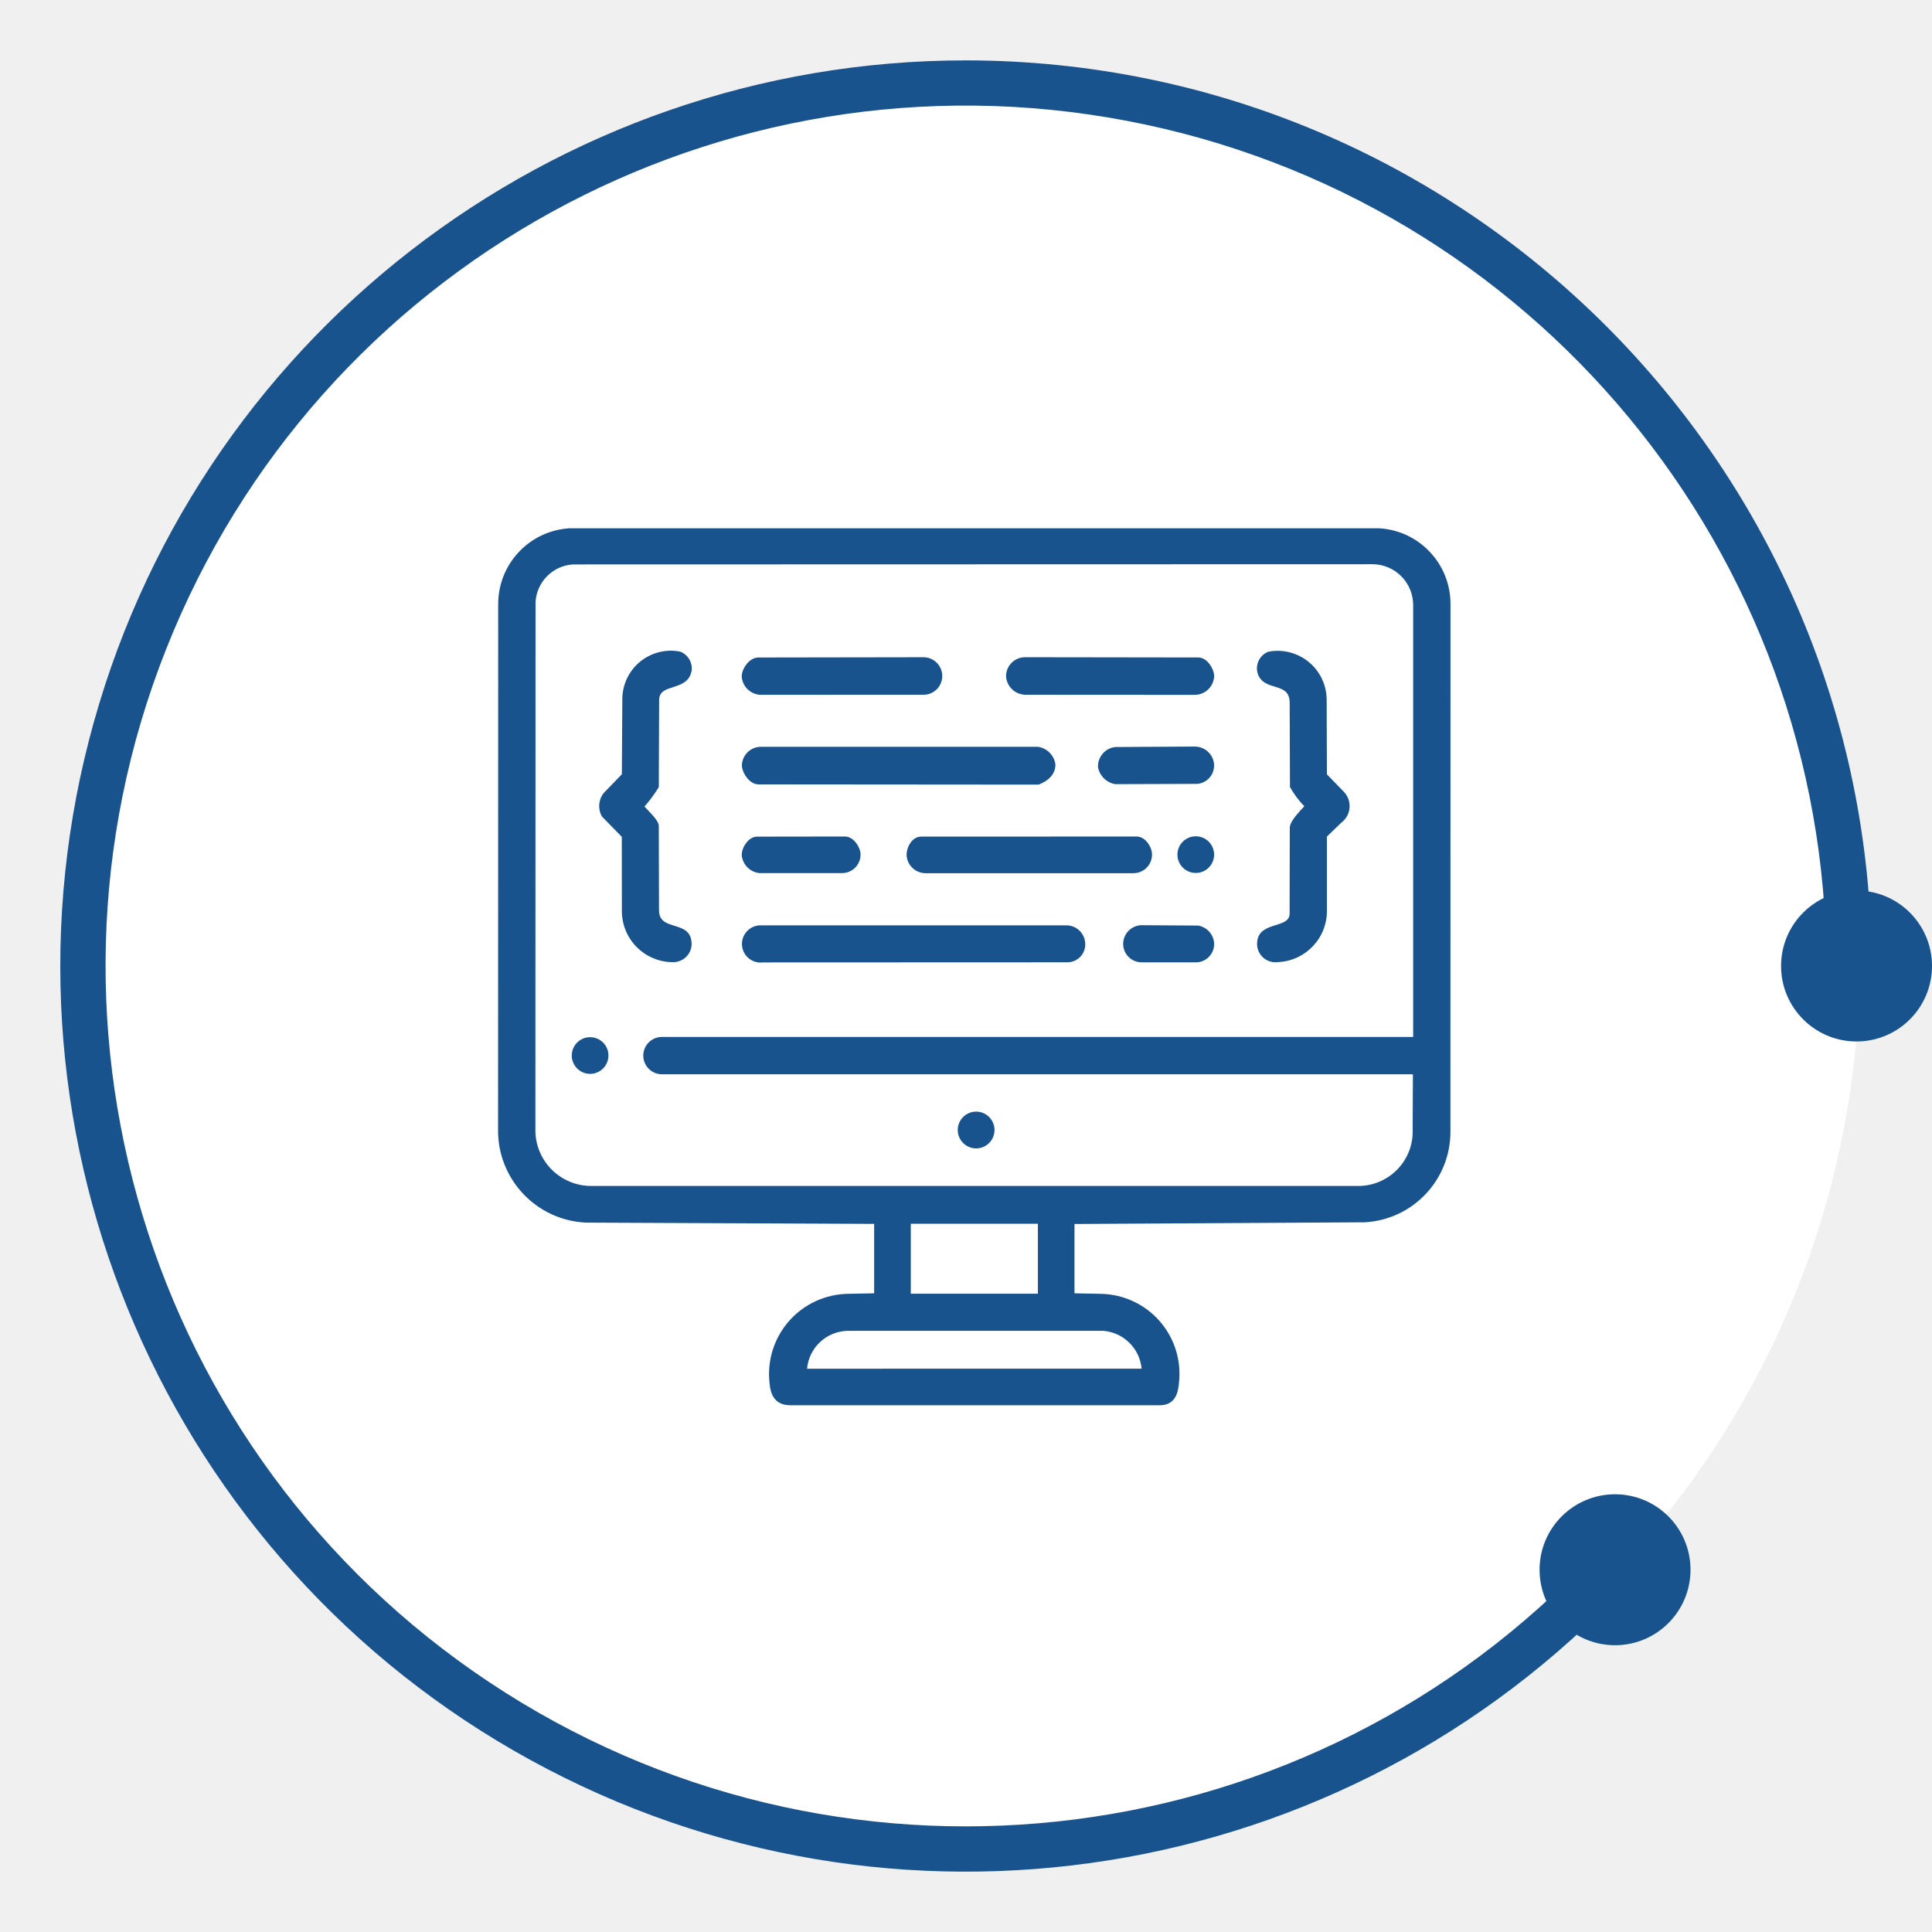
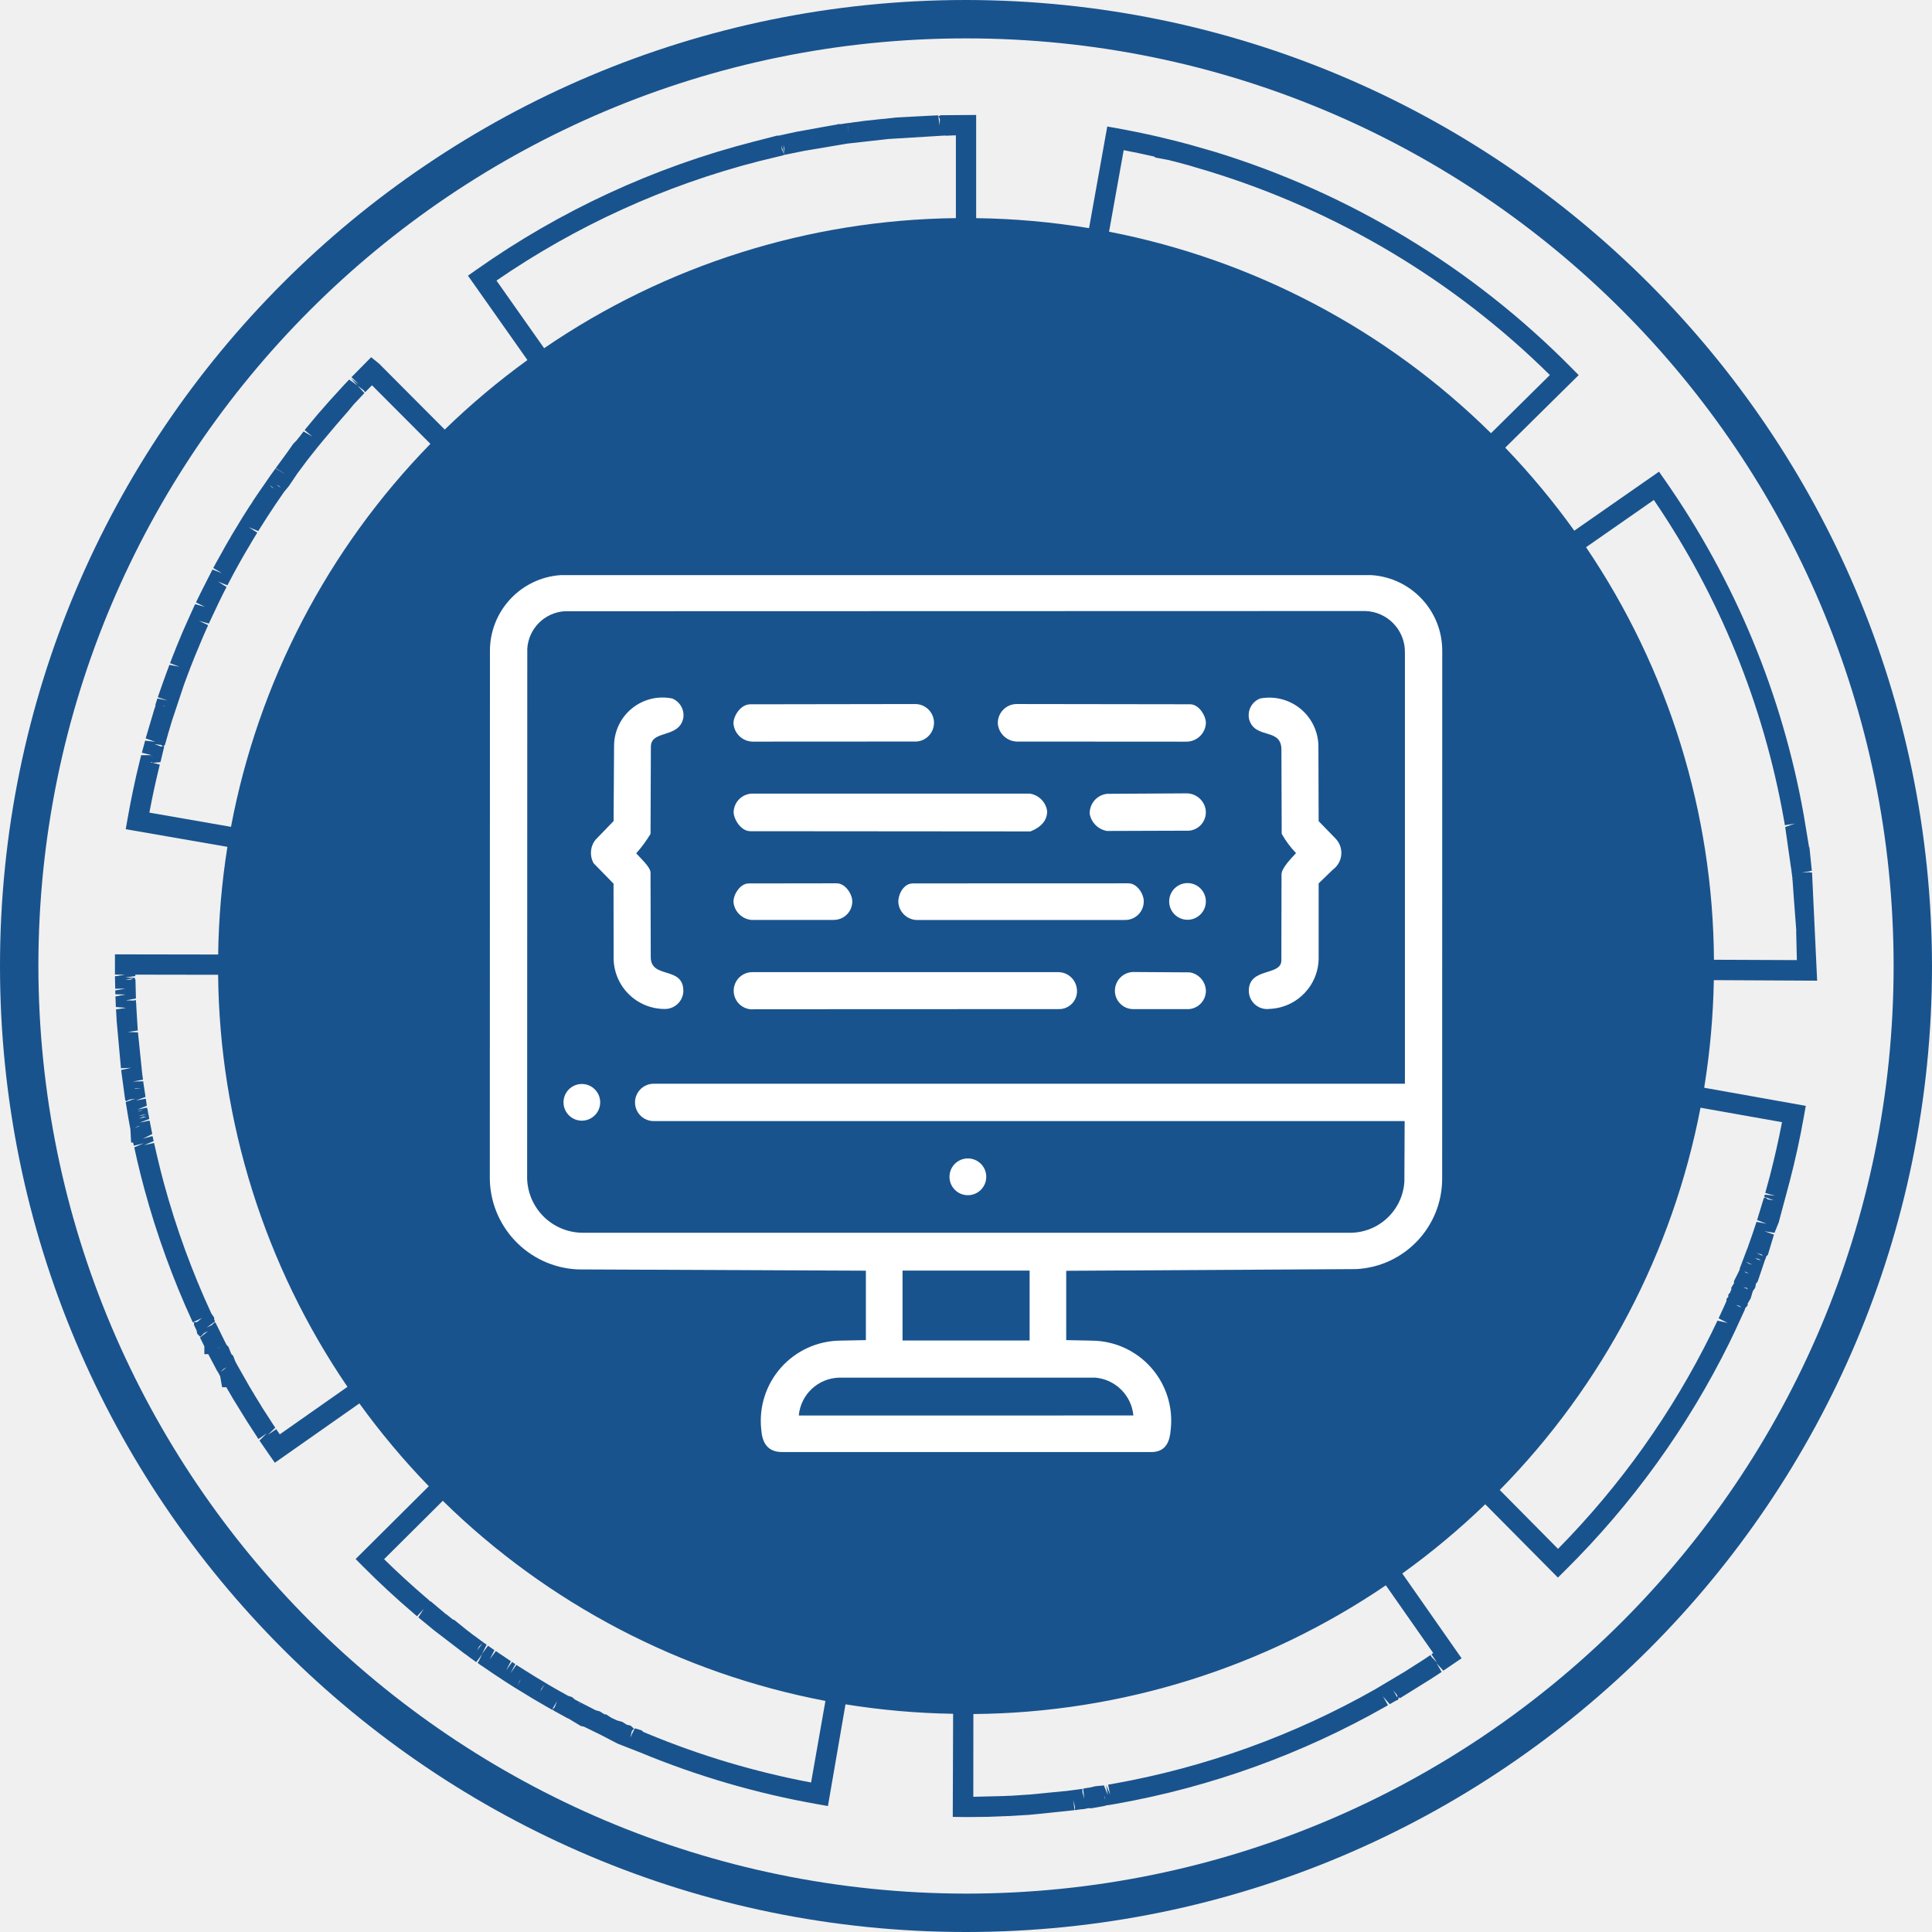
<svg xmlns="http://www.w3.org/2000/svg" width="128" height="128" viewBox="0 0 128 128">
  <defs>
    <clipPath id="clip-path">
-       <rect id="Rectángulo_456267" data-name="Rectángulo 456267" width="128" height="128" fill="none" />
+       <path id="Trazado_1031300" data-name="Trazado 1031300" d="M2.543,64A61.457,61.457,0,1,1,64,125.457,61.527,61.527,0,0,1,2.543,64M64,0a64,64,0,1,0,64,64A64.071,64.071,0,0,0,64,0Z" fill="#19538d" />
    </clipPath>
    <clipPath id="clip-path-2">
-       <rect id="Rectángulo_468468" data-name="Rectángulo 468468" width="63.095" height="58.103" fill="#19538d" />
+       <path id="Trazado_1031301" data-name="Trazado 1031301" d="M32.933,102.037h-.007Z" transform="translate(-32.926 -102.034)" fill="#19538d" />
+     </clipPath>
+     <clipPath id="clip-path-3">
+       <path id="Trazado_1031302" data-name="Trazado 1031302" d="M13.892,29.232v.035L14,29.128Z" transform="translate(-13.892 -29.128)" fill="#19538d" />
+     </clipPath>
+     <clipPath id="clip-path-4">
+       <path id="Trazado_1031303" data-name="Trazado 1031303" d="M5.943,60.755,5.938,60.7h0a.174.174,0,0,0,.005.055" transform="translate(-5.937 -60.7)" fill="#19538d" />
+     </clipPath>
+     <clipPath id="clip-path-5">
+       <path id="Trazado_1031304" data-name="Trazado 1031304" d="M107.924,54.341h0v0Z" transform="translate(-107.924 -54.311)" fill="#19538d" />
+     </clipPath>
+     <clipPath id="clip-path-6">
+       <path id="Trazado_1031305" data-name="Trazado 1031305" d="M9,42.927H9l.013-.046Z" transform="translate(-9.002 -42.882)" fill="#19538d" />
+     </clipPath>
+     <clipPath id="clip-path-7">
+       <path id="Trazado_1031306" data-name="Trazado 1031306" d="M70.389,8.864l-.034-.013h-.007c.013,0,.026.011.041.014" transform="translate(-70.348 -8.85)" fill="#19538d" />
+     </clipPath>
+     <clipPath id="clip-path-8">
+       <path id="Trazado_1031307" data-name="Trazado 1031307" d="M17.484,26.319h0v0Z" transform="translate(-17.484 -26.318)" fill="#19538d" />
+     </clipPath>
+     <clipPath id="clip-path-9">
+       <path id="Trazado_1031308" data-name="Trazado 1031308" d="M14.715,28.076a.67.67,0,0,0-.076.105l.045-.056.033-.049Z" transform="translate(-14.639 -28.076)" fill="#19538d" />
+     </clipPath>
+     <clipPath id="clip-path-10">
+       <path id="Trazado_1031309" data-name="Trazado 1031309" d="M13.917,88.659l-.009-.015ZM77.033,9.166,77.01,9.16l.023.007m-5.679,108.1-.021-.114.1.275Zm-32.727-5.316.044.021-.007.015Zm-1.132-.555-.017-.01.024.012Zm-.574-.2.013-.013-.006.017Zm-.387-.185.008-.009.1.045-.006.011Zm-1.7.31.259-.437-.161.414-.139.139Zm1.392-.456,0,0,.008,0,0,0Zm54.519-.241-.249-.446.264.33v.131Zm-56.687-.569.214-.286-.29.479Zm-1.449-.5.066-.1-.178.385-.008.009Zm59.914-.725,0-.01.049.073Zm-62.6-1.558.243-.242-.373.5Zm32.75,4.471A49.316,49.316,0,0,0,90,103.215l3.139,4.487-.117.083.374.561-.366-.382-.071-.13-.034.022,0,0-.523.349v0l-1.26.8-.006,0-1.818,1.084A54.557,54.557,0,0,1,71.9,116.371l-.3.052.132.662-.265-.639.114.664-.259-.639-.568.056-.4.095-.051,0-.356.063.07.67-.118-.424V116.7l-.065.006v0l-.3.046v-.005l-.737.1a.726.726,0,0,0-.093.005l-2.329.227c-.033,0-.061.008-.039,0l-1.226.083.118.661-.119-.667-.5.023-.041,0-1.9.047Zm-36.03-7.516-.238-.2c-.948-.812-1.879-1.665-2.774-2.543l3.889-3.868a49.436,49.436,0,0,0,25.35,13.258l-.95,5.405a54.729,54.729,0,0,1-10.819-3.226l-.3-.127-.106-.1-.455-.136-.291.608.1-.439.14-.14-.089-.076,0-.012-.149-.126-.239-.052-.3-.191-.343-.095v0l-.066-.03h0l-.33-.152-.334-.22h-.1l-.321-.2-.265-.071h0l-.989-.507v0l-.383-.2h0l-.2-.168-.259-.083h0l-.61-.34-.062-.033h0l-.621-.359h0l-.2-.12,0,0-.084-.051-.013-.009h0l-.546-.327a1.078,1.078,0,0,0-.127-.078l-1.139-.714,0,0-.031-.012-.381.542.318-.6-.212-.138-.394.547.313-.6-1-.674-.4.543.307-.6-.315-.222-.017-.01-.09-.063-.4.541.307-.608-.228-.161,0,0-.636-.47,0,.006-.311-.241h0l-.008-.006a.629.629,0,0,0-.082-.061l-.9-.725h-.07l0-.009-.362-.292h0l-.1-.076-.007.009-.093-.084,0,0-.925-.778h-.085ZM15.524,91.42l-.011-.025h0a.261.261,0,0,1,.013.031ZM13,88.878l.207-.113-.35.274h-.023Zm-.287-1.445h.02l-.169.113Zm100.765-2.651-.291-.146.251.07.1.1Zm.207-1.314.221.039.095.1Zm.162-.964-.087-.087.3.137Zm.222-.584-.222-.148.435.2Zm.367-.362.247.025.17.114Zm.128-.352.314.081.109.11Zm.981-.766,0,0c-.008.02-.017.04-.026.061Zm-.236-1.424.024,0h-.014ZM7.326,72.8l.15-.03-.331.129H7.128Zm.342-.63H7.9l-.518.129Zm-.028-.129H7.89l-.534.087Zm.042-.358-.235.117-.146.029ZM97.547,96.9a49.44,49.44,0,0,0,13.3-25.327l5.4.958c-.227,1.193-.5,2.385-.8,3.55l-.311,1.14.65.183-.681-.07-.04.139.635.234-.391-.058-.169-.139-.028.04-.051-.025-.03.083h-.006l-.429,1.407.628.245-.667-.126-.16.484,0,0-.1.3h0l-.211.6h0l-.147.424-.008,0-.5,1.323.031.013-.074.115H113.4l0,0-.335.669v.143l-.179.288v.141l-.064.127v.05l-.01,0-.123.147V84.1l-.12.14v.137l-.132.3h0l-.392.852.6.3-.674-.149-.406.841A55.008,55.008,0,0,1,101.407,100.8ZM7.187,70.277h.367l-.494.04Zm-.71-7.189L7.014,63l-.184.093Zm0-.138.672-.1v-.093l5.486.009a49.324,49.324,0,0,0,8.57,27.3l-4.486,3.148-.233-.345-.558.377.494-.473-.175-.263-.074-.111v-.006l-.626-.967,0,0-.075-.128.006.008-.467-.757v-.018l-.11-.167h0l-.134-.231a.151.151,0,0,0-.02-.031l0,.006-.827-1.454.006.012-.04-.072.017.026-.124-.228-.148-.381-.124-.124-.19-.476-.12-.121-.084-.159-.632-1.285,0,0-.067-.068-.2.2-.333.162.551-.411-.058-.121v-.131l-.187-.27A55,55,0,0,1,9.05,76.6c-.162-.6-.316-1.206-.459-1.821l-.2-.872-.658.145.631-.266-.064-.3H8.293l-.018-.032-.629.171.625-.307L8.1,72.442l-.021,0-.007-.012-.636.127.64-.239-.034-.182h0l-.012-.094-.108.014.1-.015,0-.029.006,0H8.012l-.047-.309-.041-.111.02-.008-.022,0-.009-.019-.632.134.63-.259-.067-.464-.662.118.644-.237-.137-.894h0l-.013-.139-.679.013.664-.125-.051-.347h0l-.286-2.783-.679-.029.667-.094-.1-1.64v-.083l-.031-.3-.153.038-.507-.014.669-.126-.031-1.234-.061-.12.056-.009-.066-.011-.018.007ZM8.119,48.677h.16v.04Zm.085-.333.075,0v.015Zm.622-.708-.4-.152.44.055.1.1ZM9,44.958l-.068-.031.244.062Zm1.159-.788.011-.031-.014.044,0-.013m101.582,17.6a49.34,49.34,0,0,0-8.474-27.331l4.493-3.13a54.383,54.383,0,0,1,8.607,21.13l.073.417.664-.109-.643.231.392,2.753,0-.03.092.711-.014,0,.019.108h0l.076,1.079.171,2.252-.01,0,.047,1.942ZM16.993,30.757l-.006.007Zm-.8-.287-.141-.142.279.207Zm.574.021-.268-.2.161.083.129.128Zm3.584-4.074-.01.012Zm2.477-2.708L26.7,27.59A49.438,49.438,0,0,0,13.488,52.964L8.08,52.022c.2-1.066.431-2.133.692-3.182L8.3,48.722l.516-.044.249-1.041H9.007l.062-.074.023,0h0l.013,0,.228-.808h0l.265-.886c.012-.03.022-.058.033-.095l.7-2.1,0-.008.2-.548h0l0,0A.516.516,0,0,0,10.574,43l.192-.5a.268.268,0,0,0,.012-.044.439.439,0,0,0,.041-.1c.026-.052.034-.071.029-.071l.257-.648h0l.533-1.274c.014-.031.025-.054.024-.054l0,0,.166-.377c.018-.036.031-.067.038-.085l.108-.244-.607-.291.653.186.69-1.462c.02-.036.034-.067.045-.089l.209-.424a.4.4,0,0,0,.03-.057l-.006.008.206-.4-.571-.361.628.249.309-.589h0l.137-.255h0l.13-.238h0l.153-.278h0l.127-.225h0l.251-.445h0l.212-.36h0l.141-.233h0l.141-.245h0l.09-.148.007-.013.209-.345h0l.072-.113-.566-.363.629.258.143-.227h0l.445-.7.007-.011.514-.779c.006-.011.014-.022.021-.033l0,0,.584-.85.317-.384.546-.809-.021.025.723-.97,0,0,.663-.835,0,0,.034-.04a.291.291,0,0,0,.05-.06l-.011.012.22-.268h0l.84-1,.407-.472c.036-.039.045-.056.044-.051l.35-.4a.332.332,0,0,0,.039-.042l0,0L21.6,25h0l.728-.776-.459-.493.418.321.076.111.038-.025.006,0ZM71.662,13.533l.969-5.4c.642.124,1.282.257,1.914.4l.115.026.063.062.855.16c.036.009.077.018.053.006a.746.746,0,0,0,.146.043l.135.035a.513.513,0,0,0,.079.018l0,0a.6.6,0,0,0,.1.025l.853.23v0l.066.02a.362.362,0,0,1-.065-.025h0l.094.034.219.065h0l.064.02v0l.908.269a55.178,55.178,0,0,1,22.637,13.51l-3.9,3.854a49.438,49.438,0,0,0-25.3-13.349M49.987,8.1l-.042-.28.2.6Zm.1-.312.068.225V8.39Zm.417-.028L50.49,7.7l.03.081Zm1.438-.523V7.225l.038.178Zm9.571-.088v5.486a49.329,49.329,0,0,0-27.279,8.619l-3.157-4.481a54.62,54.62,0,0,1,17.353-7.9l1.618-.391h0l.107-.044.009.017,0-.013.991-.2h0l.3-.061v0L54.307,7.7v0l2.753-.309.019,0L60.8,7.163l.035.014Zm-7.167-.585v-.05L54.433,7Zm6.16-.746-.141.07.088.185-.014.425-.095-.671-.53.022v0l-2.24.117-.836.095-.063,0-1.063.114-.026,0L54.64,6.3a.286.286,0,0,0-.07.015l-.262.031H54.3l-.479.071-.05-.024-.154.047-.017,0-1.064.187,0,0-1.349.247v0l-.2.035h-.012l-1.223.267-.066-.011-1.6.411a55.962,55.962,0,0,0-18.347,8.484l-.551.388,3.939,5.59a50.012,50.012,0,0,0-5.479,4.606L23.3,22.278l-.526-.428-1.281,1.3h0l-.017.02.006,0-.007.008.476.462-.545-.405.462.493-.554-.4a.522.522,0,0,0-.063.07l-.284.3h0l-.95,1.042h0l-.731.833h0l-.283.335h0l-.636.768.514.433L18.3,26.77l-.1.124-.017.021-.15.2c-.019.02-.039.04-.055.061l-.06.078h0l-.1.126,0,0-.2.2-.394.562,0,0L16.45,29.2l.546.341.021.021-.579-.344-.317.439a.507.507,0,0,0-.053.076l-.448.653,0,0-.031.039-.4.583h0l-.119.177c-.011.017-.022.036-.038.061l-.1.142.022-.03-.061.106h0l-.067.1h0l-.007.013.008,0-.026.035-.01,0-.068.1h0l-.486.768h0l-.653,1.077a.251.251,0,0,0-.029.047l-.184.326a.809.809,0,0,0-.083.137h0l-.234.407a.729.729,0,0,0-.068.128l-.5.892h0l-.173.322.579.344-.632-.243-.782,1.543h0l-.309.635.6.3-.658-.185-.088.19a.858.858,0,0,0-.038.087l-.169.37h0l-.458,1.022c-.009.021-.018.042-.028.067l-.152.355c-.008.019-.015.036-.021.053l0,0h0l-.277.669c-.007.014-.012.03-.018.043l-.141.361a.668.668,0,0,0-.036.085l-.236.609.629.239-.67-.13-.285.773a.2.2,0,0,0-.014.038l-.221.624h0l-.063.175h0l-.18.516h0l0,.023.631.214-.663-.134-.145.445H8.5l-.109.324h0l-.557,1.879.638.222L7.8,47.253l-.138.508h0l-.033.121h0l-.046.173.653.163h-.7l-.074.3c-.323,1.294-.6,2.62-.831,3.939l-.117.664L13.25,54.29a49.957,49.957,0,0,0-.612,7.133L5.8,61.412l0,1.339.673.013-.672.1.017.827.672-.013-.67.126.008.255.674.015-.67.125.026.63,0,.071.682.057-.669.1.04.715c0,.025,0,.044,0,.044v-.007l.287,3.15.674-.032-.66.149.024.2h0l.172,1.268h0l.035.269h0l.042.264H6.5l.033.067.219-.107.405-.064-.646.223.07.412h0l.041.257h0l.051.309h0l.1.557h0l.058.3-.006,0,.047.85H7l.055.21.653-.161-.629.269.2.9q.22.937.47,1.862a56.383,56.383,0,0,0,3.206,8.831l.612-.284-.335.27h-.214l.03.147-.022.018.183.39.045.222.2.2.254-.253.268-.13-.541.428.288.584v.515h.259l.572,1.083.01.021.1.152h0l.018.044,0,0,.09.168.126.723h.279l.411.705V90.8l.979,1.586h0l.585.9h0l.156.239.553-.384-.486.484q.31.462.631.917l.387.552,5.6-3.93a49.79,49.79,0,0,0,4.6,5.486l-4.848,4.823.476.479c1.066,1.073,2.186,2.112,3.335,3.093l.259.222.45-.5-.365.573,1.03.846v0l2.013,1.544c.033.026.082.06.082.052l.34.256.024.018.35.247.4-.542-.271.541-.047.047.225.168.009,0,.814.554a.558.558,0,0,0,.078.053l.649.427a.432.432,0,0,0,.044.03l.561.358a.087.087,0,0,0,.021.014l.024.014h0l.162.1v0l.769.468v0l.253.155h0l.145.086v0l.878.512.008,0a.841.841,0,0,0,.094.055l.212.12,0-.005.03.01.006-.011.064.051,0,.008.886.489.072.03,0-.006.844.509.2.04h0l1.13.552,1.109.577,1.5.586a56.031,56.031,0,0,0,11.766,3.429l.663.117L54.2,111.1a49.764,49.764,0,0,0,7.131.627l-.024,6.831.969.012,1.171-.014h.1l1.312-.051a.975.975,0,0,0,.109,0l.254-.013a.6.6,0,0,0,.09-.006l.839-.052.068,0,.658-.061h0l2.471-.258v-.006l.034-.011-.1-.652.121.428v.231l.058,0,.019,0,.078-.018h0l.343-.042h.06l.31-.06h.067l.073-.015.046.024.886-.157.22-.066.008.017.579-.1a55.875,55.875,0,0,0,17.828-6.436l.164-.094-.334-.584.451.518.353-.205h0l.1-.053.045,0,.078-.077-.006-.01.029-.029-.044-.045.079-.019.036.045,2.023-1.258,0,0,.557-.363,0,0,.067-.045a.963.963,0,0,0,.121-.076l-.338-.584.443.492,0,.01h0l0,0,1.216-.825-3.928-5.618a49.776,49.776,0,0,0,5.495-4.586l4.815,4.857.479-.475a56.391,56.391,0,0,0,10.9-15.123c.118-.242.236-.483.387-.81l.638-1.389-.023-.009.056-.082h.007l.127-.149v-.121l.2-.339.139-.476,0,0,.161-.233.05-.268.111-.132.418-1.238h0l.033-.087-.009,0,.115-.286h0l.01-.031-.021-.006.135-.136.4-1.335-.636-.222.672.108.279-.692.734-2.741c.37-1.416.686-2.87.942-4.319l.118-.662-6.731-1.2a50.03,50.03,0,0,0,.639-7.129l6.844.035-.337-7.166-.129,0-.022-.022-.524.033.66-.128-.158-1.548-.031-.029v-.024L117.69,52.2a55.773,55.773,0,0,0-9.207-22.214l-.385-.553-5.613,3.91a49.988,49.988,0,0,0-4.576-5.5l4.866-4.807-.473-.479A56.55,56.55,0,0,0,78.618,8.228l-1.79-.512a.5.5,0,0,0-.053-.011L76.753,7.7l-.55-.145a.89.89,0,0,0-.087-.024l-1.265-.306q-1.311-.3-2.645-.541l-.663-.118L70.336,13.3a49.831,49.831,0,0,0-7.479-.663V5.8Z" transform="translate(-5.798 -5.797)" fill="#19538d" />
+     </clipPath>
+     <clipPath id="clip-path-11">
+       <rect id="Rectángulo_468468" data-name="Rectángulo 468468" width="63.095" height="58.103" fill="#fff" />
    </clipPath>
  </defs>
-   <g id="Grupo_1180348" data-name="Grupo 1180348" transform="translate(128.146 127.602) rotate(180)">
-     <path id="Trazado_999622" data-name="Trazado 999622" d="M59.07,0A59.07,59.07,0,1,1,0,59.07,59.071,59.071,0,0,1,59.07,0" transform="translate(4.93 4.93)" fill="#fff" />
-     <g id="Grupo_1179902" data-name="Grupo 1179902" transform="translate(0.146 -0.398)">
-       <g id="Grupo_1179905" data-name="Grupo 1179905" clip-path="url(#clip-path)">
-         <path id="Trazado_999618" data-name="Trazado 999618" d="M64,0A64,64,0,1,1,0,64,64,64,0,0,1,64,0" fill="none" />
-         <path id="Trazado_999619" data-name="Trazado 999619" d="M5,0A5,5,0,1,1,0,5,5,5,0,0,1,5,0" transform="translate(0 59)" fill="#19538d" />
-         <path id="Trazado_999620" data-name="Trazado 999620" d="M5,0A5,5,0,1,1,0,5,5,5,0,0,1,5,0" transform="translate(16 19)" fill="#19538d" />
-         <path id="Trazado_999621" data-name="Trazado 999621" d="M60,120A60.068,60.068,0,0,1,0,60H3A57,57,0,1,0,18.408,21.024L16.22,18.972A60,60,0,1,1,60,120" transform="translate(4 4)" fill="#19538d" />
-         <rect id="Rectángulo_456268" data-name="Rectángulo 456268" width="128" height="128" fill="none" />
-         <rect id="Rectángulo_456269" data-name="Rectángulo 456269" width="128" height="128" fill="none" />
+   <g id="Grupo_1215288" data-name="Grupo 1215288" transform="translate(-1274.059 -7095)">
+     <g id="Grupo_1180190" data-name="Grupo 1180190" transform="translate(1274.059 7095)">
+       <g id="Grupo_1180171" data-name="Grupo 1180171" transform="translate(0 0)">
+         <g id="Grupo_1180170" data-name="Grupo 1180170" clip-path="url(#clip-path)">
+           <path id="Trazado_1031398" data-name="Trazado 1031398" d="M.273.273H181.292V181.291H.272Z" transform="translate(-64.385 64) rotate(-45)" fill="#19538d" />
+         </g>
+       </g>
+       <g id="Grupo_1180173" data-name="Grupo 1180173" transform="translate(37.039 112.569)">
+         <g id="Grupo_1180172" data-name="Grupo 1180172" clip-path="url(#clip-path-2)">
+           <rect id="Rectángulo_458951" data-name="Rectángulo 458951" width="0.007" height="0.007" transform="translate(-0.001 0.001) rotate(-45)" fill="#19538d" />
+         </g>
+       </g>
+       <g id="Grupo_1180175" data-name="Grupo 1180175" transform="translate(18.244 32.762)">
+         <g id="Grupo_1180174" data-name="Grupo 1180174" clip-path="url(#clip-path-3)">
+           <rect id="Rectángulo_458952" data-name="Rectángulo 458952" width="0.174" height="0.174" transform="matrix(0.707, -0.707, 0.707, 0.707, -0.07, 0.07)" fill="#19538d" />
+         </g>
+       </g>
+       <g id="Grupo_1180177" data-name="Grupo 1180177" transform="translate(7.797 68.279)">
+         <g id="Grupo_1180176" data-name="Grupo 1180176" clip-path="url(#clip-path-4)">
+           <rect id="Rectángulo_458953" data-name="Rectángulo 458953" width="0.044" height="0.044" transform="translate(-0.028 0.028) rotate(-45.002)" fill="#19538d" />
+         </g>
+       </g>
+       <g id="Grupo_1180179" data-name="Grupo 1180179" transform="translate(120.303 61.094)">
+         <g id="Grupo_1180178" data-name="Grupo 1180178" clip-path="url(#clip-path-5)">
+           <path id="Trazado_1031310" data-name="Trazado 1031310" d="M0,0l.02,0,0,.02L0,.023Z" transform="translate(-0.015 0.015) rotate(-45.009)" fill="#19538d" />
+         </g>
+       </g>
+       <g id="Grupo_1180181" data-name="Grupo 1180181" transform="translate(11.822 48.237)">
+         <g id="Grupo_1180180" data-name="Grupo 1180180" clip-path="url(#clip-path-6)">
+           <rect id="Rectángulo_458955" data-name="Rectángulo 458955" width="0.042" height="0.042" transform="translate(-0.023 0.023) rotate(-44.999)" fill="#19538d" />
+         </g>
+       </g>
+       <g id="Grupo_1180183" data-name="Grupo 1180183" transform="translate(79.133 11.622)">
+         <g id="Grupo_1180182" data-name="Grupo 1180182" clip-path="url(#clip-path-7)">
+           <rect id="Rectángulo_458956" data-name="Rectángulo 458956" width="0.039" height="0.039" transform="matrix(0.707, -0.707, 0.707, 0.707, -0.007, 0.007)" fill="#19538d" />
+         </g>
+       </g>
+       <g id="Grupo_1180185" data-name="Grupo 1180185" transform="translate(22.961 29.606)">
+         <g id="Grupo_1180184" data-name="Grupo 1180184" clip-path="url(#clip-path-8)">
+           <rect id="Rectángulo_458957" data-name="Rectángulo 458957" width="0.003" height="0.003" transform="matrix(0.706, -0.708, 0.708, 0.706, -0.001, 0.001)" fill="#19538d" />
+         </g>
+       </g>
+       <g id="Grupo_1180187" data-name="Grupo 1180187" transform="translate(19.225 31.58)">
+         <g id="Grupo_1180186" data-name="Grupo 1180186" clip-path="url(#clip-path-9)">
+           <rect id="Rectángulo_458958" data-name="Rectángulo 458958" width="0.129" height="0.129" transform="translate(-0.053 0.053) rotate(-45)" fill="#19538d" />
+         </g>
+       </g>
+       <g id="Grupo_1180189" data-name="Grupo 1180189" transform="translate(7.614 7.613)">
+         <g id="Grupo_1180188" data-name="Grupo 1180188" clip-path="url(#clip-path-10)">
+           <path id="Trazado_1031399" data-name="Trazado 1031399" d="M.273.273H159.759V159.759H.272Z" transform="translate(-56.773 56.388) rotate(-45)" fill="#19538d" />
+         </g>
      </g>
    </g>
-     <g id="Grupo_1214831" data-name="Grupo 1214831" transform="translate(95.147 92.601) rotate(180)">
-       <g id="Grupo_1214830" data-name="Grupo 1214830" clip-path="url(#clip-path-2)">
-         <path id="Trazado_1284220" data-name="Trazado 1284220" d="M43.825,58.1l-24.457,0c-1,0-1.325-.654-1.386-1.5A5.314,5.314,0,0,1,23.2,50.718l1.715-.034v-4.6L5.849,46A6.1,6.1,0,0,1,0,39.773L.008,5.057A5.027,5.027,0,0,1,4.714,0H58.389A5.018,5.018,0,0,1,63.1,5.058l-.005,34.9A6,6,0,0,1,57.4,45.979l-19.212.112v4.593l1.717.035a5.3,5.3,0,0,1,5.206,5.892c-.055.708-.268,1.491-1.292,1.491M60.61,36.173l-49.718,0a1.238,1.238,0,1,1,.025-2.474h49.71V5.075A2.708,2.708,0,0,0,58,2.38L4.949,2.394A2.653,2.653,0,0,0,2.482,4.882l-.01,34.88a3.7,3.7,0,0,0,3.709,3.81l50.746,0a3.61,3.61,0,0,0,3.665-3.407ZM27.343,50.71h8.42V46.076h-8.42Zm15.294,4.967a2.777,2.777,0,0,0-2.526-2.507H23.157A2.758,2.758,0,0,0,20.47,55.68Z" fill="#19538d" />
-         <path id="Trazado_1284221" data-name="Trazado 1284221" d="M40.982,61.992c.005,1.472,2.175.55,2.16,2.26A1.219,1.219,0,0,1,41.9,65.422a3.385,3.385,0,0,1-3.378-3.453l-.006-4.851L37.2,55.771a1.4,1.4,0,0,1,.12-1.558l1.2-1.24.032-5.023a3.213,3.213,0,0,1,3.845-3.1,1.2,1.2,0,0,1,.744,1.283c-.279,1.4-2.147.763-2.151,1.922l-.022,5.768a9.082,9.082,0,0,1-.948,1.288c.254.292.945.909.947,1.274Z" transform="translate(-30.32 -36.677)" fill="#19538d" />
-         <path id="Trazado_1284222" data-name="Trazado 1284222" d="M279.371,65.429a1.214,1.214,0,0,1-1.345-1.175c-.023-1.607,2.154-.984,2.156-2.04l.011-5.692c0-.418.61-1.039.962-1.42a6.139,6.139,0,0,1-.95-1.277l-.019-5.574c0-1.464-1.705-.68-2.123-1.957a1.186,1.186,0,0,1,.709-1.433,3.252,3.252,0,0,1,3.865,3.247l.016,4.879,1.069,1.1a1.373,1.373,0,0,1-.125,2.11l-.944.912,0,4.868a3.386,3.386,0,0,1-3.276,3.449" transform="translate(-227.741 -36.685)" fill="#19538d" />
-         <path id="Trazado_1284223" data-name="Trazado 1284223" d="M110.858,147.909l-20.131.008a1.234,1.234,0,1,1-.105-2.457l20.233,0a1.246,1.246,0,0,1,1.215,1.082,1.186,1.186,0,0,1-1.212,1.366" transform="translate(-73.181 -119.155)" fill="#19538d" />
-         <path id="Trazado_1284224" data-name="Trazado 1284224" d="M108.981,82.533l-18.553-.015c-.662,0-1.136-.866-1.109-1.3a1.263,1.263,0,0,1,1.226-1.191l18.38,0a1.366,1.366,0,0,1,1.163,1.15c.013.607-.374,1.064-1.106,1.357" transform="translate(-73.165 -65.551)" fill="#19538d" />
-         <path id="Trazado_1284225" data-name="Trazado 1284225" d="M164.638,115.367l-13.655,0a1.267,1.267,0,0,1-1.312-1.077c-.076-.478.272-1.347.957-1.347l14.281-.005c.6,0,1.025.75,1.011,1.192a1.224,1.224,0,0,1-1.281,1.234" transform="translate(-122.596 -92.517)" fill="#19538d" />
-         <path id="Trazado_1284226" data-name="Trazado 1284226" d="M198.554,49.739l-11.193-.007a1.306,1.306,0,0,1-1.255-1.186,1.255,1.255,0,0,1,1.281-1.3l11.46.016c.627,0,1.083.855,1.042,1.287a1.293,1.293,0,0,1-1.334,1.189" transform="translate(-152.45 -38.704)" fill="#19538d" />
-         <path id="Trazado_1284227" data-name="Trazado 1284227" d="M101.407,49.726,90.5,49.732a1.3,1.3,0,0,1-1.223-1.19c-.024-.477.461-1.281,1.105-1.282l10.921-.017a1.243,1.243,0,0,1,.1,2.483" transform="translate(-73.133 -38.7)" fill="#19538d" />
-         <path id="Trazado_1284228" data-name="Trazado 1284228" d="M226.344,82.432l-5.437.018a1.4,1.4,0,0,1-1.144-1.139,1.291,1.291,0,0,1,1.15-1.321l5.227-.031a1.288,1.288,0,0,1,1.293,1.012,1.223,1.223,0,0,1-1.089,1.462" transform="translate(-180.019 -65.499)" fill="#19538d" />
-         <path id="Trazado_1284229" data-name="Trazado 1284229" d="M95.921,115.364l-5.46,0a1.318,1.318,0,0,1-1.18-1.109c-.078-.472.394-1.308,1-1.309l5.826-.008c.588,0,1.031.72,1.036,1.189a1.221,1.221,0,0,1-1.227,1.234" transform="translate(-73.129 -92.518)" fill="#19538d" />
-         <path id="Trazado_1284230" data-name="Trazado 1284230" d="M233.706,147.892l-3.449,0a1.22,1.22,0,0,1-1.248-1.186,1.245,1.245,0,0,1,1.331-1.272l3.634.023a1.274,1.274,0,0,1,1.063,1.232,1.216,1.216,0,0,1-1.331,1.2" transform="translate(-187.595 -119.137)" fill="#19538d" />
-         <path id="Trazado_1284231" data-name="Trazado 1284231" d="M170.841,214.93a1.218,1.218,0,1,1-1.218-1.218,1.218,1.218,0,0,1,1.218,1.218" transform="translate(-137.951 -175.065)" fill="#19538d" />
-         <path id="Trazado_1284232" data-name="Trazado 1284232" d="M251.324,114.053a1.215,1.215,0,1,1-1.215-1.215,1.215,1.215,0,0,1,1.215,1.215" transform="translate(-203.885 -92.433)" fill="#19538d" />
-         <path id="Trazado_1284233" data-name="Trazado 1284233" d="M29.424,187.655a1.215,1.215,0,1,1-1.215-1.215,1.215,1.215,0,0,1,1.215,1.215" transform="translate(-22.112 -152.725)" fill="#19538d" />
+     <g id="Grupo_1215289" data-name="Grupo 1215289" transform="translate(1306.511 7133.102)">
+       <g id="Grupo_1214830" data-name="Grupo 1214830" clip-path="url(#clip-path-11)">
+         <path id="Trazado_1284220" data-name="Trazado 1284220" d="M43.825,58.1l-24.457,0c-1,0-1.325-.654-1.386-1.5A5.314,5.314,0,0,1,23.2,50.718l1.715-.034v-4.6L5.849,46A6.1,6.1,0,0,1,0,39.773L.008,5.057A5.027,5.027,0,0,1,4.714,0H58.389A5.018,5.018,0,0,1,63.1,5.058l-.005,34.9A6,6,0,0,1,57.4,45.979l-19.212.112v4.593l1.717.035a5.3,5.3,0,0,1,5.206,5.892c-.055.708-.268,1.491-1.292,1.491M60.61,36.173l-49.718,0a1.238,1.238,0,1,1,.025-2.474h49.71V5.075A2.708,2.708,0,0,0,58,2.38L4.949,2.394A2.653,2.653,0,0,0,2.482,4.882l-.01,34.88a3.7,3.7,0,0,0,3.709,3.81l50.746,0a3.61,3.61,0,0,0,3.665-3.407ZM27.343,50.71h8.42V46.076h-8.42Zm15.294,4.967a2.777,2.777,0,0,0-2.526-2.507H23.157A2.758,2.758,0,0,0,20.47,55.68Z" fill="#fff" />
+         <path id="Trazado_1284221" data-name="Trazado 1284221" d="M40.982,61.992c.005,1.472,2.175.55,2.16,2.26A1.219,1.219,0,0,1,41.9,65.422a3.385,3.385,0,0,1-3.378-3.453l-.006-4.851L37.2,55.771a1.4,1.4,0,0,1,.12-1.558l1.2-1.24.032-5.023a3.213,3.213,0,0,1,3.845-3.1,1.2,1.2,0,0,1,.744,1.283c-.279,1.4-2.147.763-2.151,1.922l-.022,5.768a9.082,9.082,0,0,1-.948,1.288c.254.292.945.909.947,1.274Z" transform="translate(-30.32 -36.677)" fill="#fff" />
+         <path id="Trazado_1284222" data-name="Trazado 1284222" d="M279.371,65.429a1.214,1.214,0,0,1-1.345-1.175c-.023-1.607,2.154-.984,2.156-2.04l.011-5.692c0-.418.61-1.039.962-1.42a6.139,6.139,0,0,1-.95-1.277l-.019-5.574c0-1.464-1.705-.68-2.123-1.957a1.186,1.186,0,0,1,.709-1.433,3.252,3.252,0,0,1,3.865,3.247l.016,4.879,1.069,1.1a1.373,1.373,0,0,1-.125,2.11l-.944.912,0,4.868a3.386,3.386,0,0,1-3.276,3.449" transform="translate(-227.741 -36.685)" fill="#fff" />
+         <path id="Trazado_1284223" data-name="Trazado 1284223" d="M110.858,147.909l-20.131.008a1.234,1.234,0,1,1-.105-2.457l20.233,0a1.246,1.246,0,0,1,1.215,1.082,1.186,1.186,0,0,1-1.212,1.366" transform="translate(-73.181 -119.155)" fill="#fff" />
+         <path id="Trazado_1284224" data-name="Trazado 1284224" d="M108.981,82.533l-18.553-.015c-.662,0-1.136-.866-1.109-1.3a1.263,1.263,0,0,1,1.226-1.191l18.38,0a1.366,1.366,0,0,1,1.163,1.15c.013.607-.374,1.064-1.106,1.357" transform="translate(-73.165 -65.551)" fill="#fff" />
+         <path id="Trazado_1284225" data-name="Trazado 1284225" d="M164.638,115.367l-13.655,0a1.267,1.267,0,0,1-1.312-1.077c-.076-.478.272-1.347.957-1.347l14.281-.005c.6,0,1.025.75,1.011,1.192a1.224,1.224,0,0,1-1.281,1.234" transform="translate(-122.596 -92.517)" fill="#fff" />
+         <path id="Trazado_1284226" data-name="Trazado 1284226" d="M198.554,49.739l-11.193-.007a1.306,1.306,0,0,1-1.255-1.186,1.255,1.255,0,0,1,1.281-1.3l11.46.016c.627,0,1.083.855,1.042,1.287a1.293,1.293,0,0,1-1.334,1.189" transform="translate(-152.45 -38.704)" fill="#fff" />
+         <path id="Trazado_1284227" data-name="Trazado 1284227" d="M101.407,49.726,90.5,49.732a1.3,1.3,0,0,1-1.223-1.19c-.024-.477.461-1.281,1.105-1.282l10.921-.017a1.243,1.243,0,0,1,.1,2.483" transform="translate(-73.133 -38.7)" fill="#fff" />
+         <path id="Trazado_1284228" data-name="Trazado 1284228" d="M226.344,82.432l-5.437.018a1.4,1.4,0,0,1-1.144-1.139,1.291,1.291,0,0,1,1.15-1.321l5.227-.031a1.288,1.288,0,0,1,1.293,1.012,1.223,1.223,0,0,1-1.089,1.462" transform="translate(-180.019 -65.499)" fill="#fff" />
+         <path id="Trazado_1284229" data-name="Trazado 1284229" d="M95.921,115.364l-5.46,0a1.318,1.318,0,0,1-1.18-1.109c-.078-.472.394-1.308,1-1.309l5.826-.008c.588,0,1.031.72,1.036,1.189a1.221,1.221,0,0,1-1.227,1.234" transform="translate(-73.129 -92.518)" fill="#fff" />
+         <path id="Trazado_1284230" data-name="Trazado 1284230" d="M233.706,147.892l-3.449,0a1.22,1.22,0,0,1-1.248-1.186,1.245,1.245,0,0,1,1.331-1.272l3.634.023a1.274,1.274,0,0,1,1.063,1.232,1.216,1.216,0,0,1-1.331,1.2" transform="translate(-187.595 -119.137)" fill="#fff" />
+         <path id="Trazado_1284231" data-name="Trazado 1284231" d="M170.841,214.93a1.218,1.218,0,1,1-1.218-1.218,1.218,1.218,0,0,1,1.218,1.218" transform="translate(-137.951 -175.065)" fill="#fff" />
+         <path id="Trazado_1284232" data-name="Trazado 1284232" d="M251.324,114.053a1.215,1.215,0,1,1-1.215-1.215,1.215,1.215,0,0,1,1.215,1.215" transform="translate(-203.885 -92.433)" fill="#fff" />
+         <path id="Trazado_1284233" data-name="Trazado 1284233" d="M29.424,187.655a1.215,1.215,0,1,1-1.215-1.215,1.215,1.215,0,0,1,1.215,1.215" transform="translate(-22.112 -152.725)" fill="#fff" />
      </g>
    </g>
  </g>
</svg>
